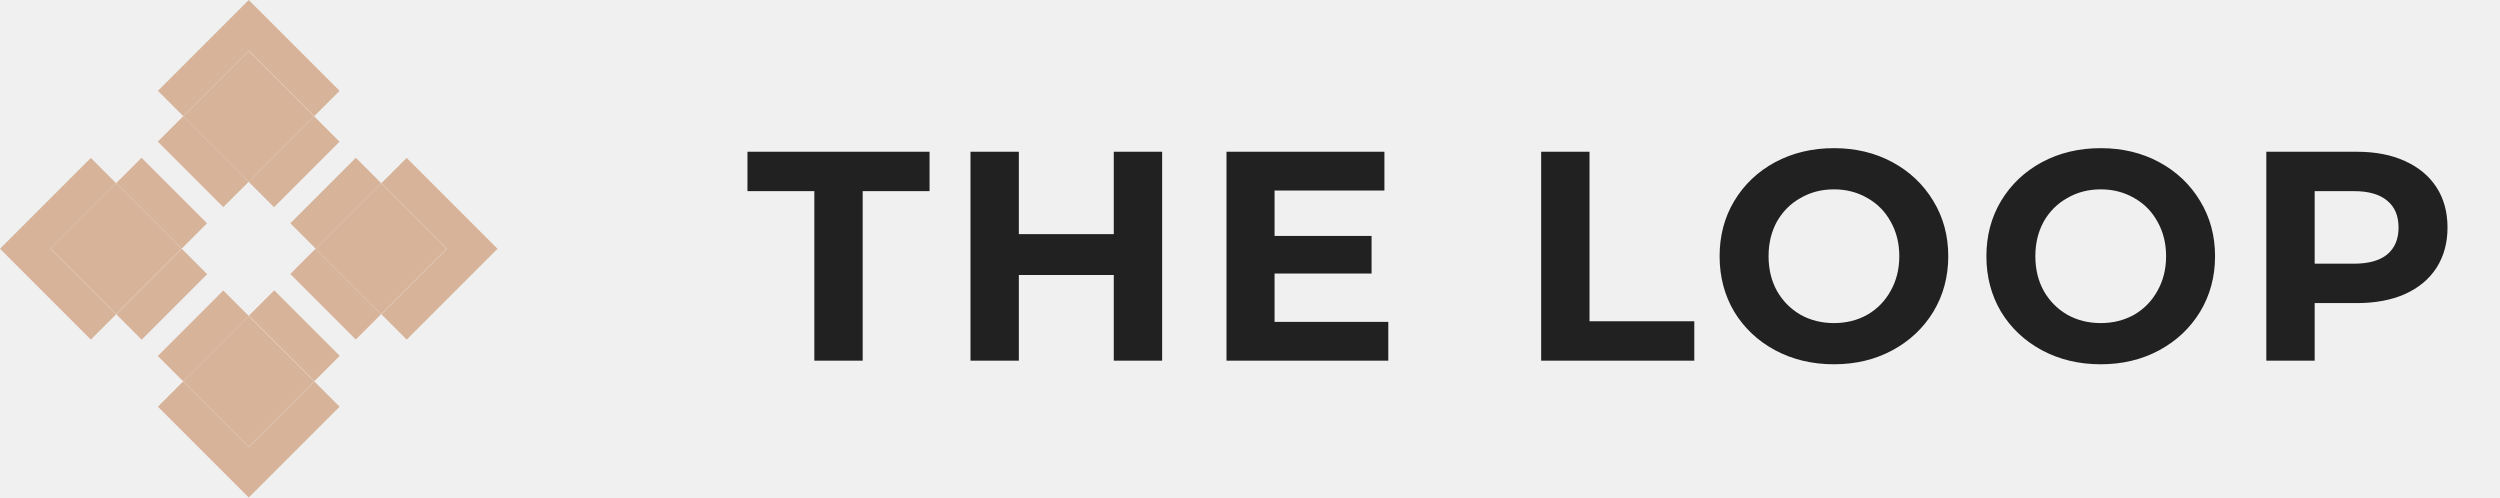
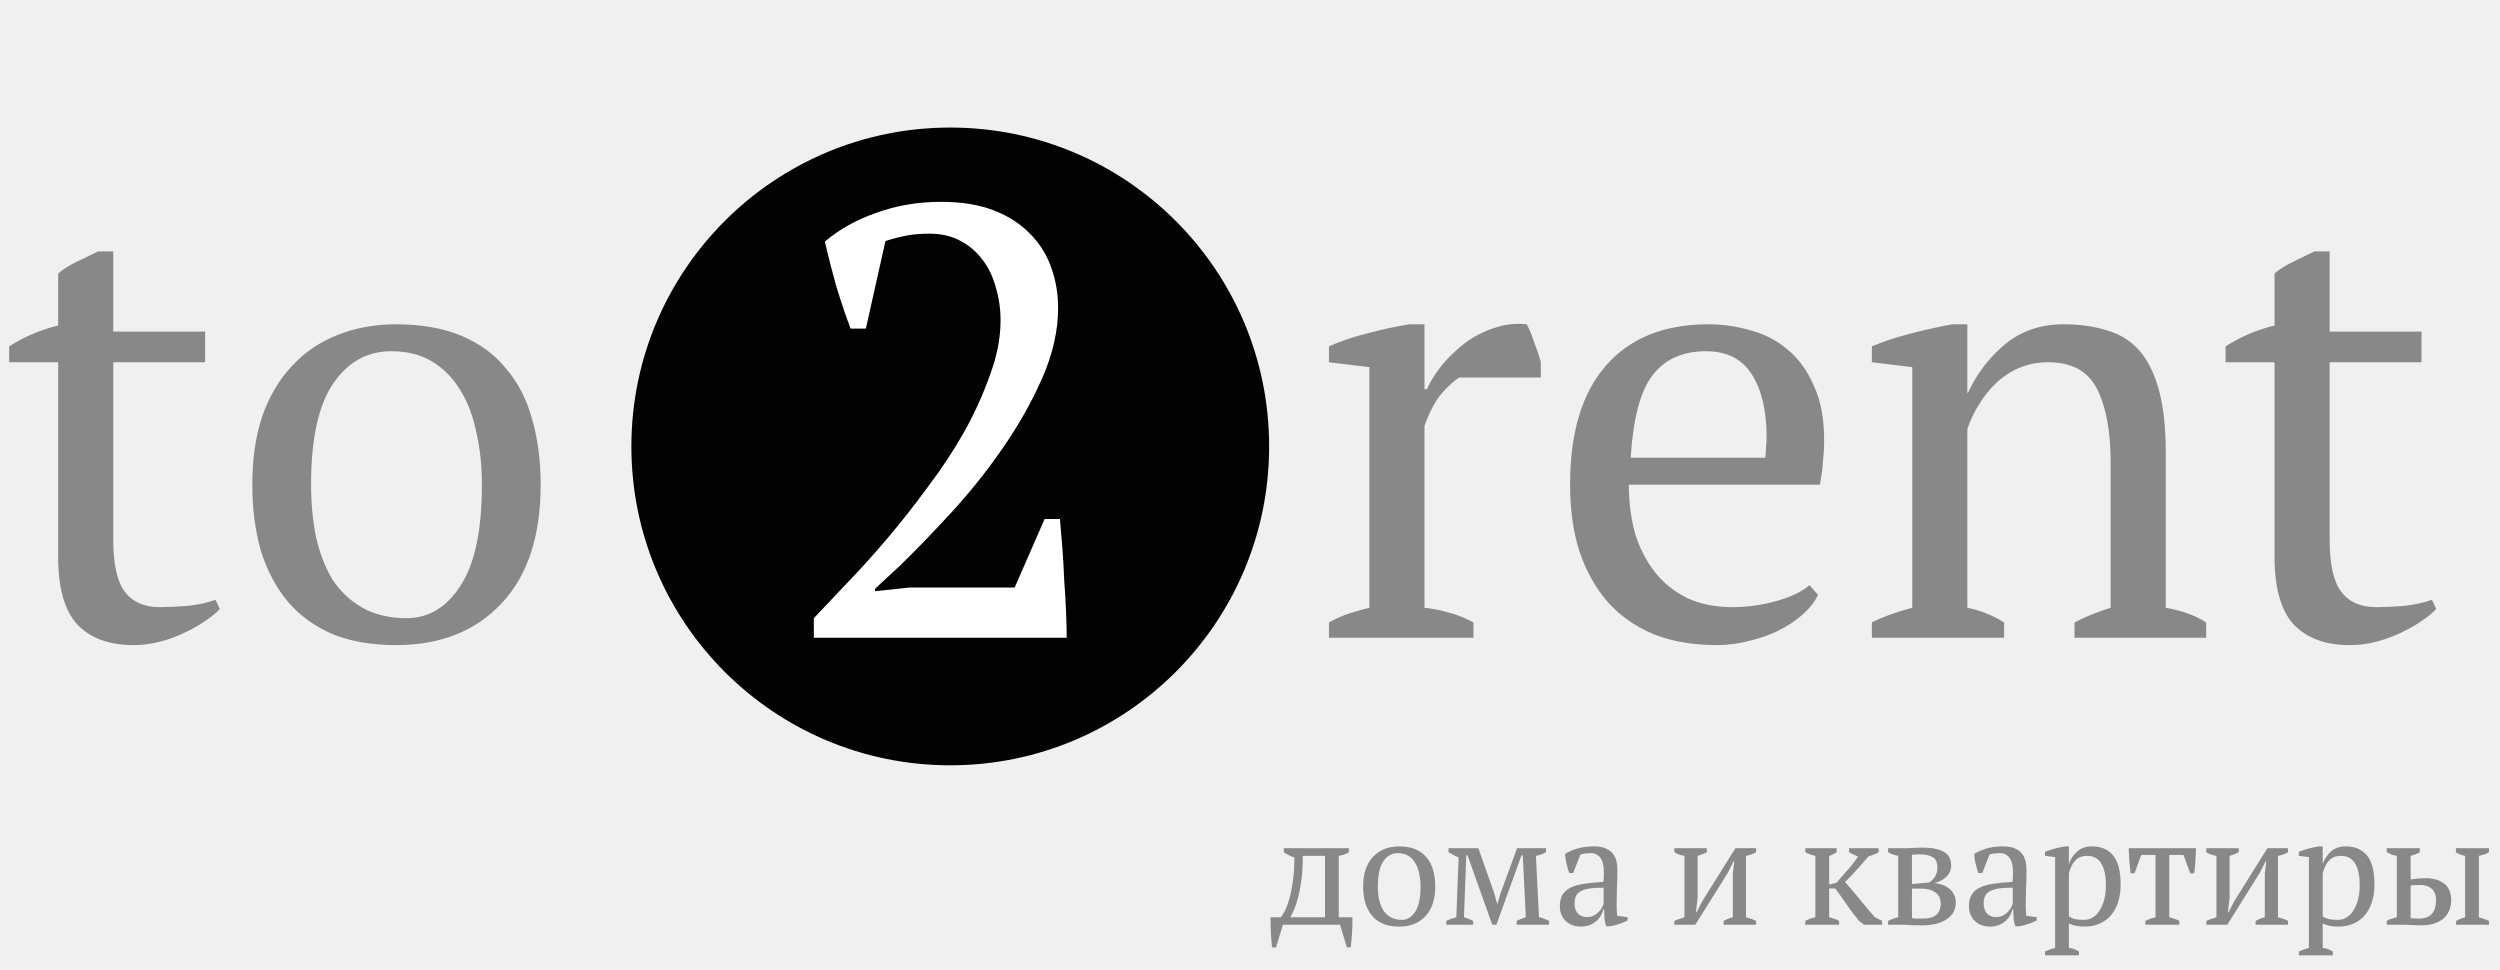
- <svg xmlns="http://www.w3.org/2000/svg" width="201" height="40" viewBox="0 0 201 40" fill="none">
-   <g clip-path="url(#clip0)">
-     <path d="M9.339 14.723L4.072 19.99L9.339 25.257L14.605 19.99L9.339 14.723Z" fill="#D7B399" />
-     <path d="M19.994 4.085L14.728 9.352L19.994 14.619L25.261 9.352L19.994 4.085Z" fill="#D7B399" />
-     <path d="M19.991 25.394L14.725 30.66L19.991 35.927L25.258 30.66L19.991 25.394Z" fill="#D7B399" />
-     <path d="M30.647 14.727L25.38 19.993L30.647 25.26L35.914 19.993L30.647 14.727Z" fill="#D7B399" />
-     <path d="M28.61 12.687L23.344 17.953L25.383 19.992L30.649 14.726L28.61 12.687Z" fill="#D7B399" />
-     <path d="M17.955 23.353L12.688 28.62L14.727 30.659L19.994 25.392L17.955 23.353Z" fill="#D7B399" />
-     <path d="M25.259 9.353L19.992 14.62L22.031 16.659L27.298 11.392L25.259 9.353Z" fill="#D7B399" />
-     <path d="M14.618 20.005L9.351 25.272L11.39 27.311L16.657 22.044L14.618 20.005Z" fill="#D7B399" />
-     <path d="M11.379 12.686L9.34 14.726L14.606 19.992L16.645 17.953L11.379 12.686Z" fill="#D7B399" />
-     <path d="M14.727 9.35L12.688 11.389L17.954 16.655L19.994 14.616L14.727 9.35Z" fill="#D7B399" />
-     <path d="M25.38 19.991L23.34 22.03L28.607 27.296L30.646 25.257L25.38 19.991Z" fill="#D7B399" />
-     <path d="M22.046 23.342L20.007 25.381L25.273 30.648L27.313 28.609L22.046 23.342Z" fill="#D7B399" />
-     <path d="M27.303 32.697L25.27 30.664L20 35.934L14.73 30.664L12.697 32.697L20 40L27.303 32.697Z" fill="#D7B399" />
-     <path d="M9.336 14.73L7.303 12.697L0 20L7.303 27.303L9.336 25.27L4.066 20L9.336 14.73Z" fill="#D7B399" />
-     <path d="M32.697 12.697L30.664 14.73L35.934 20L30.664 25.27L32.697 27.303L40 20L32.697 12.697Z" fill="#D7B399" />
-     <path d="M25.27 9.336L27.303 7.303L20 0L12.697 7.303L14.73 9.336L20 4.066L25.27 9.336Z" fill="#D7B399" />
-   </g>
-   <path d="M65.472 15.368H60.096V12.2H74.736V15.368H69.36V29H65.472V15.368ZM93.436 12.2V29H89.548V22.112H81.916V29H78.028V12.2H81.916V18.824H89.548V12.2H93.436ZM111.619 25.88V29H98.611V12.2H111.307V15.32H102.475V18.968H110.275V21.992H102.475V25.88H111.619ZM123.909 12.2H127.797V25.832H136.221V29H123.909V12.2ZM147.448 29.288C145.704 29.288 144.128 28.912 142.72 28.16C141.328 27.408 140.232 26.376 139.432 25.064C138.648 23.736 138.256 22.248 138.256 20.6C138.256 18.952 138.648 17.472 139.432 16.16C140.232 14.832 141.328 13.792 142.72 13.04C144.128 12.288 145.704 11.912 147.448 11.912C149.192 11.912 150.76 12.288 152.152 13.04C153.544 13.792 154.64 14.832 155.44 16.16C156.24 17.472 156.64 18.952 156.64 20.6C156.64 22.248 156.24 23.736 155.44 25.064C154.64 26.376 153.544 27.408 152.152 28.16C150.76 28.912 149.192 29.288 147.448 29.288ZM147.448 25.976C148.44 25.976 149.336 25.752 150.136 25.304C150.936 24.84 151.56 24.2 152.008 23.384C152.472 22.568 152.704 21.64 152.704 20.6C152.704 19.56 152.472 18.632 152.008 17.816C151.56 17 150.936 16.368 150.136 15.92C149.336 15.456 148.44 15.224 147.448 15.224C146.456 15.224 145.56 15.456 144.76 15.92C143.96 16.368 143.328 17 142.864 17.816C142.416 18.632 142.192 19.56 142.192 20.6C142.192 21.64 142.416 22.568 142.864 23.384C143.328 24.2 143.96 24.84 144.76 25.304C145.56 25.752 146.456 25.976 147.448 25.976ZM168.898 29.288C167.154 29.288 165.578 28.912 164.17 28.16C162.778 27.408 161.682 26.376 160.882 25.064C160.098 23.736 159.706 22.248 159.706 20.6C159.706 18.952 160.098 17.472 160.882 16.16C161.682 14.832 162.778 13.792 164.17 13.04C165.578 12.288 167.154 11.912 168.898 11.912C170.642 11.912 172.21 12.288 173.602 13.04C174.994 13.792 176.09 14.832 176.89 16.16C177.69 17.472 178.09 18.952 178.09 20.6C178.09 22.248 177.69 23.736 176.89 25.064C176.09 26.376 174.994 27.408 173.602 28.16C172.21 28.912 170.642 29.288 168.898 29.288ZM168.898 25.976C169.89 25.976 170.786 25.752 171.586 25.304C172.386 24.84 173.01 24.2 173.458 23.384C173.922 22.568 174.154 21.64 174.154 20.6C174.154 19.56 173.922 18.632 173.458 17.816C173.01 17 172.386 16.368 171.586 15.92C170.786 15.456 169.89 15.224 168.898 15.224C167.906 15.224 167.01 15.456 166.21 15.92C165.41 16.368 164.778 17 164.314 17.816C163.866 18.632 163.642 19.56 163.642 20.6C163.642 21.64 163.866 22.568 164.314 23.384C164.778 24.2 165.41 24.84 166.21 25.304C167.01 25.752 167.906 25.976 168.898 25.976ZM189.484 12.2C190.972 12.2 192.26 12.448 193.348 12.944C194.452 13.44 195.3 14.144 195.892 15.056C196.484 15.968 196.78 17.048 196.78 18.296C196.78 19.528 196.484 20.608 195.892 21.536C195.3 22.448 194.452 23.152 193.348 23.648C192.26 24.128 190.972 24.368 189.484 24.368H186.1V29H182.212V12.2H189.484ZM189.268 21.2C190.436 21.2 191.324 20.952 191.932 20.456C192.54 19.944 192.844 19.224 192.844 18.296C192.844 17.352 192.54 16.632 191.932 16.136C191.324 15.624 190.436 15.368 189.268 15.368H186.1V21.2H189.268Z" fill="#212121" />
-   <defs>
-     <clipPath id="clip0">
-       <rect width="40" height="40" fill="white" />
-     </clipPath>
-   </defs>
+ <svg xmlns="http://www.w3.org/2000/svg" width="392" height="152" viewBox="0 0 392 152" fill="none">
+   <circle cx="149" cy="70" r="50" fill="#020202" />
+   <path d="M135.768 51.52H133.368C132.664 49.664 131.928 47.488 131.16 44.992C130.456 42.496 129.848 40.128 129.336 37.888C131.576 35.968 134.264 34.464 137.4 33.376C140.536 32.224 143.928 31.648 147.576 31.648C150.776 31.648 153.528 32.096 155.832 32.992C158.136 33.888 160.024 35.104 161.496 36.64C163.032 38.176 164.152 39.968 164.856 42.016C165.56 44 165.912 46.08 165.912 48.256C165.912 51.84 165.08 55.52 163.416 59.296C161.752 63.072 159.672 66.752 157.176 70.336C154.744 73.856 152.088 77.184 149.208 80.32C146.328 83.456 143.672 86.208 141.24 88.576L137.208 92.32V92.704L142.584 92.128H159.096L163.8 81.376H166.2C166.328 82.784 166.456 84.32 166.584 85.984C166.712 87.648 166.808 89.344 166.872 91.072C167 92.736 167.096 94.368 167.16 95.968C167.224 97.504 167.256 98.848 167.256 100H127.608V96.928C129.016 95.456 130.712 93.664 132.696 91.552C134.744 89.44 136.856 87.104 139.032 84.544C141.208 81.984 143.352 79.264 145.464 76.384C147.64 73.504 149.56 70.592 151.224 67.648C152.888 64.64 154.232 61.664 155.256 58.72C156.344 55.776 156.888 52.96 156.888 50.272C156.888 48.416 156.632 46.656 156.12 44.992C155.672 43.328 154.968 41.888 154.008 40.672C153.048 39.392 151.864 38.4 150.456 37.696C149.112 36.992 147.544 36.64 145.752 36.64C144.408 36.64 143.224 36.736 142.2 36.928C141.176 37.12 140.056 37.408 138.84 37.792L135.768 51.52Z" fill="white" />
+   <path d="M1.44 54.304C3.872 52.768 6.432 51.68 9.12 51.04V42.88C9.952 42.176 10.912 41.568 12 41.056C13.152 40.48 14.272 39.936 15.36 39.424H17.76V52H32.16V56.8H17.76V84.64C17.76 88.48 18.368 91.2 19.584 92.8C20.8 94.4 22.624 95.2 25.056 95.2C26.208 95.2 27.648 95.136 29.376 95.008C31.104 94.816 32.576 94.496 33.792 94.048L34.464 95.488C33.952 96.064 33.216 96.672 32.256 97.312C31.36 97.952 30.304 98.56 29.088 99.136C27.936 99.712 26.656 100.192 25.248 100.576C23.84 100.96 22.4 101.152 20.928 101.152C17.088 101.152 14.144 100.064 12.096 97.888C10.112 95.712 9.12 92.192 9.12 87.328V56.8H1.44V54.304ZM39.561 76C39.561 71.968 40.073 68.416 41.097 65.344C42.185 62.208 43.721 59.584 45.705 57.472C47.689 55.296 50.057 53.664 52.809 52.576C55.625 51.424 58.729 50.848 62.121 50.848C66.089 50.848 69.513 51.456 72.393 52.672C75.273 53.888 77.609 55.616 79.401 57.856C81.257 60.032 82.601 62.656 83.433 65.728C84.329 68.8 84.777 72.224 84.777 76C84.777 84.064 82.729 90.272 78.633 94.624C74.537 98.976 69.033 101.152 62.121 101.152C58.281 101.152 54.953 100.576 52.137 99.424C49.321 98.208 46.985 96.512 45.129 94.336C43.273 92.096 41.865 89.44 40.905 86.368C40.009 83.232 39.561 79.776 39.561 76ZM48.777 76C48.777 78.88 49.033 81.6 49.545 84.16C50.121 86.72 50.985 88.96 52.137 90.88C53.353 92.736 54.921 94.208 56.841 95.296C58.761 96.384 61.065 96.928 63.753 96.928C67.209 96.928 70.025 95.232 72.201 91.84C74.441 88.448 75.561 83.168 75.561 76C75.561 73.056 75.273 70.336 74.697 67.84C74.185 65.28 73.353 63.072 72.201 61.216C71.049 59.296 69.577 57.792 67.785 56.704C65.993 55.616 63.849 55.072 61.353 55.072C57.577 55.072 54.537 56.768 52.233 60.16C49.929 63.552 48.777 68.832 48.777 76ZM228.83 59.2C228.126 59.584 227.23 60.384 226.142 61.6C225.118 62.752 224.19 64.48 223.358 66.784V95.296C224.638 95.424 225.918 95.68 227.198 96.064C228.478 96.384 229.758 96.896 231.038 97.6V100H208.382V97.6C209.534 96.96 210.622 96.48 211.646 96.16C212.67 95.84 213.694 95.552 214.718 95.296V57.568L208.382 56.8V54.304C210.43 53.408 212.542 52.704 214.718 52.192C216.894 51.616 218.974 51.168 220.958 50.848H223.358V61.024H223.742C224.318 59.744 225.118 58.464 226.142 57.184C227.23 55.904 228.446 54.752 229.79 53.728C231.198 52.704 232.702 51.936 234.302 51.424C235.966 50.848 237.662 50.656 239.39 50.848C239.838 51.68 240.222 52.608 240.542 53.632C240.926 54.592 241.278 55.616 241.598 56.704V59.2H228.83ZM285.066 93.28C284.554 94.368 283.754 95.392 282.666 96.352C281.578 97.312 280.33 98.144 278.922 98.848C277.514 99.552 275.978 100.096 274.314 100.48C272.65 100.928 270.954 101.152 269.226 101.152C265.45 101.152 262.122 100.576 259.242 99.424C256.362 98.208 253.962 96.512 252.042 94.336C250.122 92.096 248.65 89.44 247.626 86.368C246.666 83.296 246.186 79.84 246.186 76C246.186 67.808 248.074 61.568 251.85 57.28C255.626 52.992 260.97 50.848 267.882 50.848C270.122 50.848 272.33 51.168 274.506 51.808C276.682 52.384 278.602 53.376 280.266 54.784C281.994 56.192 283.37 58.08 284.394 60.448C285.482 62.752 286.026 65.632 286.026 69.088C286.026 70.176 285.962 71.296 285.834 72.448C285.77 73.536 285.61 74.72 285.354 76H255.402C255.402 78.688 255.722 81.216 256.362 83.584C257.066 85.888 258.09 87.904 259.434 89.632C260.778 91.36 262.474 92.736 264.522 93.76C266.57 94.72 268.97 95.2 271.722 95.2C273.962 95.2 276.234 94.88 278.538 94.24C280.842 93.6 282.57 92.768 283.722 91.744L285.066 93.28ZM267.498 55.072C263.85 55.072 261.066 56.32 259.146 58.816C257.226 61.248 256.074 65.568 255.69 71.776H276.81C276.874 71.2 276.906 70.656 276.906 70.144C276.97 69.568 277.002 69.024 277.002 68.512C277.002 64.416 276.234 61.152 274.698 58.72C273.162 56.288 270.762 55.072 267.498 55.072ZM345.923 100H325.283V97.6C327.011 96.704 328.899 95.936 330.947 95.296V72.544C330.947 67.68 330.243 63.84 328.835 61.024C327.427 58.208 324.867 56.8 321.155 56.8C319.555 56.8 318.051 57.088 316.643 57.664C315.299 58.24 314.083 59.04 312.995 60.064C311.971 61.024 311.075 62.144 310.307 63.424C309.539 64.64 308.931 65.92 308.483 67.264V95.296C310.467 95.68 312.387 96.448 314.243 97.6V100H293.507V97.6C295.107 96.768 297.219 96 299.843 95.296V57.568L293.507 56.8V54.304C295.171 53.6 297.091 52.96 299.267 52.384C301.443 51.808 303.715 51.296 306.083 50.848H308.483V61.6H308.579C309.923 58.656 311.843 56.128 314.339 54.016C316.899 51.904 319.971 50.848 323.555 50.848C326.115 50.848 328.387 51.168 330.371 51.808C332.419 52.384 334.115 53.44 335.459 54.976C336.803 56.512 337.827 58.592 338.531 61.216C339.235 63.776 339.587 67.04 339.587 71.008V95.296C342.147 95.744 344.259 96.512 345.923 97.6V100ZM348.971 54.304C351.403 52.768 353.963 51.68 356.651 51.04V42.88C357.483 42.176 358.443 41.568 359.531 41.056C360.683 40.48 361.803 39.936 362.891 39.424H365.291V52H379.691V56.8H365.291V84.64C365.291 88.48 365.899 91.2 367.115 92.8C368.331 94.4 370.155 95.2 372.587 95.2C373.739 95.2 375.179 95.136 376.907 95.008C378.635 94.816 380.107 94.496 381.323 94.048L381.995 95.488C381.483 96.064 380.747 96.672 379.787 97.312C378.891 97.952 377.835 98.56 376.619 99.136C375.467 99.712 374.187 100.192 372.779 100.576C371.371 100.96 369.931 101.152 368.459 101.152C364.619 101.152 361.675 100.064 359.627 97.888C357.643 95.712 356.651 92.192 356.651 87.328V56.8H348.971V54.304Z" fill="#888888" />
+   <path d="M201.16 145L200.08 148.552H199.456C199.376 147.768 199.312 146.976 199.264 146.176C199.232 145.376 199.216 144.592 199.216 143.824H200.848C201.04 143.6 201.256 143.248 201.496 142.768C201.736 142.288 201.96 141.672 202.168 140.92C202.392 140.152 202.576 139.24 202.72 138.184C202.88 137.112 202.96 135.864 202.96 134.44C202.624 134.344 202.32 134.224 202.048 134.08C201.776 133.936 201.528 133.784 201.304 133.624V133H211.504V133.624C211.072 133.912 210.544 134.104 209.92 134.2V143.824H212.056C212.072 144.592 212.056 145.376 212.008 146.176C211.96 146.976 211.888 147.768 211.792 148.552H211.192L210.112 145H201.16ZM204.28 134.2C204.28 135.64 204.208 136.896 204.064 137.968C203.92 139.04 203.744 139.96 203.536 140.728C203.344 141.48 203.136 142.112 202.912 142.624C202.688 143.12 202.488 143.52 202.312 143.824H207.76V134.2H204.28ZM213.742 139C213.742 137.992 213.87 137.104 214.126 136.336C214.398 135.552 214.782 134.896 215.278 134.368C215.774 133.824 216.366 133.416 217.054 133.144C217.758 132.856 218.534 132.712 219.382 132.712C220.374 132.712 221.23 132.864 221.95 133.168C222.67 133.472 223.254 133.904 223.702 134.464C224.166 135.008 224.502 135.664 224.71 136.432C224.934 137.2 225.046 138.056 225.046 139C225.046 141.016 224.534 142.568 223.51 143.656C222.486 144.744 221.11 145.288 219.382 145.288C218.422 145.288 217.59 145.144 216.886 144.856C216.182 144.552 215.598 144.128 215.134 143.584C214.67 143.024 214.318 142.36 214.078 141.592C213.854 140.808 213.742 139.944 213.742 139ZM216.046 139C216.046 139.72 216.11 140.4 216.238 141.04C216.382 141.68 216.598 142.24 216.886 142.72C217.19 143.184 217.582 143.552 218.062 143.824C218.542 144.096 219.118 144.232 219.79 144.232C220.654 144.232 221.358 143.808 221.902 142.96C222.462 142.112 222.742 140.792 222.742 139C222.742 138.264 222.67 137.584 222.526 136.96C222.398 136.32 222.19 135.768 221.902 135.304C221.614 134.824 221.246 134.448 220.798 134.176C220.35 133.904 219.814 133.768 219.19 133.768C218.246 133.768 217.486 134.192 216.91 135.04C216.334 135.888 216.046 137.208 216.046 139ZM230.991 145H226.767V144.4C227.295 144.144 227.823 143.952 228.351 143.824L228.711 134.44C228.375 134.312 228.079 134.176 227.823 134.032C227.567 133.888 227.335 133.752 227.127 133.624V133H231.807L234.279 140.008L234.735 141.664H234.807L235.311 139.984L237.879 133H242.415V133.624C242.207 133.752 241.975 133.864 241.719 133.96C241.463 134.056 241.167 134.136 240.831 134.2L241.311 143.824C241.839 143.92 242.367 144.112 242.895 144.4V145H237.807V144.4C237.967 144.32 238.159 144.232 238.383 144.136C238.607 144.04 238.895 143.936 239.247 143.824L238.767 134.104H238.575L234.639 145H233.991L230.103 134.104H229.911L229.551 143.824C230.127 144 230.607 144.192 230.991 144.4V145ZM253.488 141.856C253.488 142.208 253.496 142.512 253.512 142.768C253.528 143.024 253.544 143.296 253.56 143.584L255.216 143.824V144.328C254.816 144.536 254.368 144.72 253.872 144.88C253.392 145.04 252.928 145.16 252.48 145.24H251.88C251.72 144.872 251.624 144.472 251.592 144.04C251.56 143.592 251.536 143.104 251.52 142.576H251.4C251.336 142.896 251.208 143.224 251.016 143.56C250.84 143.88 250.6 144.168 250.296 144.424C250.008 144.68 249.664 144.888 249.264 145.048C248.864 145.208 248.408 145.288 247.896 145.288C246.92 145.288 246.12 144.992 245.496 144.4C244.888 143.808 244.584 143.032 244.584 142.072C244.584 141.336 244.728 140.736 245.016 140.272C245.32 139.792 245.76 139.416 246.336 139.144C246.912 138.872 247.624 138.68 248.472 138.568C249.32 138.44 250.304 138.344 251.424 138.28C251.488 137.592 251.504 136.976 251.472 136.432C251.456 135.872 251.368 135.4 251.208 135.016C251.064 134.616 250.84 134.312 250.536 134.104C250.248 133.88 249.864 133.768 249.384 133.768C249.16 133.768 248.904 133.784 248.616 133.816C248.344 133.832 248.072 133.896 247.8 134.008L246.672 136.888H246.048C245.888 136.408 245.744 135.912 245.616 135.4C245.504 134.888 245.432 134.384 245.4 133.888C246.008 133.52 246.68 133.232 247.416 133.024C248.168 132.816 249 132.712 249.912 132.712C250.728 132.712 251.376 132.832 251.856 133.072C252.352 133.296 252.728 133.592 252.984 133.96C253.24 134.328 253.408 134.736 253.488 135.184C253.568 135.632 253.608 136.08 253.608 136.528C253.608 137.488 253.584 138.416 253.536 139.312C253.504 140.192 253.488 141.04 253.488 141.856ZM248.856 143.8C249.256 143.8 249.608 143.72 249.912 143.56C250.216 143.4 250.472 143.208 250.68 142.984C250.888 142.76 251.056 142.536 251.184 142.312C251.312 142.072 251.4 141.872 251.448 141.712V139.192C250.52 139.192 249.76 139.24 249.168 139.336C248.576 139.432 248.112 139.584 247.776 139.792C247.44 140 247.208 140.264 247.08 140.584C246.952 140.888 246.888 141.24 246.888 141.64C246.888 142.328 247.064 142.864 247.416 143.248C247.768 143.616 248.248 143.8 248.856 143.8ZM262.538 133H267.626V133.624C267.45 133.72 267.242 133.816 267.002 133.912C266.778 134.008 266.506 134.104 266.186 134.2V140.776L265.922 143.008H266.042L266.978 141.208L272.114 133H275.354V133.624C274.842 133.912 274.314 134.104 273.77 134.2V143.824C274.074 143.904 274.362 143.992 274.634 144.088C274.906 144.168 275.146 144.272 275.354 144.4V145H270.266V144.4C270.714 144.144 271.194 143.952 271.706 143.824V136.96L271.946 135.064H271.826L270.914 136.864L265.826 145H262.538V144.4C262.81 144.272 263.074 144.168 263.33 144.088C263.586 143.992 263.85 143.904 264.122 143.824V134.2C263.498 134.104 262.97 133.912 262.538 133.624V133ZM289.933 133H294.565V133.624C294.405 133.752 294.189 133.864 293.917 133.96C293.661 134.056 293.341 134.168 292.957 134.296C292.413 134.952 291.837 135.616 291.229 136.288C290.621 136.96 289.981 137.632 289.309 138.304C289.661 138.688 290.029 139.112 290.413 139.576C290.813 140.04 291.213 140.52 291.613 141.016C292.013 141.512 292.413 142 292.813 142.48C293.213 142.96 293.605 143.408 293.989 143.824L295.117 144.4V145H292.309L291.541 144.448C290.821 143.584 290.165 142.72 289.573 141.856C288.981 140.992 288.381 140.144 287.773 139.312H286.813V143.824C287.133 143.904 287.421 143.992 287.677 144.088C287.949 144.168 288.181 144.272 288.373 144.4V145H283.069V144.4C283.501 144.144 284.029 143.952 284.653 143.824V134.2C284.093 134.088 283.565 133.896 283.069 133.624V133H287.989V133.624C287.829 133.736 287.653 133.84 287.461 133.936C287.285 134.032 287.069 134.12 286.813 134.2V138.688L287.917 138.448C288.557 137.712 289.165 137.024 289.741 136.384C290.317 135.744 290.853 135.048 291.349 134.296C291.077 134.184 290.821 134.08 290.581 133.984C290.357 133.872 290.141 133.752 289.933 133.624V133ZM306.661 141.496C306.661 142.136 306.517 142.688 306.229 143.152C305.941 143.6 305.549 143.968 305.053 144.256C304.573 144.544 304.013 144.76 303.373 144.904C302.733 145.032 302.061 145.096 301.357 145.096C300.845 145.096 300.437 145.088 300.133 145.072C299.829 145.072 299.573 145.064 299.365 145.048C299.157 145.032 298.981 145.016 298.837 145C298.693 145 298.533 145 298.357 145H296.053V144.4C296.549 144.144 297.077 143.952 297.637 143.824V134.2C297.029 134.088 296.501 133.896 296.053 133.624V133H298.213C298.597 133 298.925 133 299.197 133C299.469 132.984 299.725 132.968 299.965 132.952C300.205 132.936 300.445 132.928 300.685 132.928C300.925 132.912 301.189 132.904 301.477 132.904C302.885 132.904 303.981 133.12 304.765 133.552C305.549 133.968 305.941 134.704 305.941 135.76C305.941 136.144 305.861 136.488 305.701 136.792C305.541 137.096 305.333 137.36 305.077 137.584C304.821 137.808 304.533 138 304.213 138.16C303.893 138.304 303.581 138.408 303.277 138.472C303.725 138.504 304.149 138.592 304.549 138.736C304.965 138.88 305.325 139.08 305.629 139.336C305.949 139.576 306.197 139.88 306.373 140.248C306.565 140.6 306.661 141.016 306.661 141.496ZM299.797 143.968C300.021 144.016 300.301 144.04 300.637 144.04C300.989 144.04 301.277 144.04 301.501 144.04C302.445 144.04 303.149 143.84 303.613 143.44C304.077 143.024 304.309 142.44 304.309 141.688C304.309 140.904 304.029 140.32 303.469 139.936C302.909 139.536 302.189 139.336 301.309 139.336H299.797V143.968ZM299.797 138.616L302.461 138.376C302.749 138.232 303.037 137.968 303.325 137.584C303.629 137.184 303.781 136.664 303.781 136.024C303.781 135.24 303.541 134.704 303.061 134.416C302.597 134.112 301.909 133.96 300.997 133.96C300.821 133.96 300.621 133.968 300.397 133.984C300.173 133.984 299.973 134.008 299.797 134.056V138.616ZM317.637 141.856C317.637 142.208 317.645 142.512 317.661 142.768C317.677 143.024 317.693 143.296 317.709 143.584L319.365 143.824V144.328C318.965 144.536 318.517 144.72 318.021 144.88C317.541 145.04 317.077 145.16 316.629 145.24H316.029C315.869 144.872 315.773 144.472 315.741 144.04C315.709 143.592 315.685 143.104 315.669 142.576H315.549C315.485 142.896 315.357 143.224 315.165 143.56C314.989 143.88 314.749 144.168 314.445 144.424C314.157 144.68 313.813 144.888 313.413 145.048C313.013 145.208 312.557 145.288 312.045 145.288C311.069 145.288 310.269 144.992 309.645 144.4C309.037 143.808 308.733 143.032 308.733 142.072C308.733 141.336 308.877 140.736 309.165 140.272C309.469 139.792 309.909 139.416 310.485 139.144C311.061 138.872 311.773 138.68 312.621 138.568C313.469 138.44 314.453 138.344 315.573 138.28C315.637 137.592 315.653 136.976 315.621 136.432C315.605 135.872 315.517 135.4 315.357 135.016C315.213 134.616 314.989 134.312 314.685 134.104C314.397 133.88 314.013 133.768 313.533 133.768C313.309 133.768 313.053 133.784 312.765 133.816C312.493 133.832 312.221 133.896 311.949 134.008L310.821 136.888H310.197C310.037 136.408 309.893 135.912 309.765 135.4C309.653 134.888 309.581 134.384 309.549 133.888C310.157 133.52 310.829 133.232 311.565 133.024C312.317 132.816 313.149 132.712 314.061 132.712C314.877 132.712 315.525 132.832 316.005 133.072C316.501 133.296 316.877 133.592 317.133 133.96C317.389 134.328 317.557 134.736 317.637 135.184C317.717 135.632 317.757 136.08 317.757 136.528C317.757 137.488 317.733 138.416 317.685 139.312C317.653 140.192 317.637 141.04 317.637 141.856ZM313.005 143.8C313.405 143.8 313.757 143.72 314.061 143.56C314.365 143.4 314.621 143.208 314.829 142.984C315.037 142.76 315.205 142.536 315.333 142.312C315.461 142.072 315.549 141.872 315.597 141.712V139.192C314.669 139.192 313.909 139.24 313.317 139.336C312.725 139.432 312.261 139.584 311.925 139.792C311.589 140 311.357 140.264 311.229 140.584C311.101 140.888 311.037 141.24 311.037 141.64C311.037 142.328 311.213 142.864 311.565 143.248C311.917 143.616 312.397 143.8 313.005 143.8ZM325.986 149.8H320.658V149.2C321.202 148.944 321.73 148.752 322.242 148.624V134.392L320.658 134.2V133.576C321.17 133.352 321.69 133.176 322.218 133.048C322.762 132.904 323.29 132.792 323.802 132.712H324.402V135.4H324.426C324.746 134.584 325.194 133.936 325.77 133.456C326.346 132.96 327.098 132.712 328.026 132.712C329.45 132.712 330.554 133.184 331.338 134.128C332.122 135.072 332.514 136.608 332.514 138.736C332.514 139.744 332.378 140.656 332.106 141.472C331.85 142.288 331.474 142.976 330.978 143.536C330.498 144.096 329.906 144.528 329.202 144.832C328.514 145.136 327.746 145.288 326.898 145.288C326.306 145.288 325.842 145.248 325.506 145.168C325.17 145.104 324.802 144.984 324.402 144.808V148.624C324.658 148.656 324.914 148.712 325.17 148.792C325.426 148.888 325.698 149.024 325.986 149.2V149.8ZM327.258 134.2C326.474 134.2 325.85 134.448 325.386 134.944C324.922 135.44 324.594 136.12 324.402 136.984V143.704C324.69 143.88 325.01 144.016 325.362 144.112C325.73 144.192 326.202 144.232 326.778 144.232C327.306 144.232 327.778 144.096 328.194 143.824C328.626 143.552 328.986 143.168 329.274 142.672C329.578 142.176 329.81 141.6 329.97 140.944C330.13 140.272 330.21 139.536 330.21 138.736C330.21 138.08 330.154 137.48 330.042 136.936C329.946 136.376 329.778 135.896 329.538 135.496C329.314 135.08 329.01 134.76 328.626 134.536C328.258 134.312 327.802 134.2 327.258 134.2ZM341.725 145H336.397V144.4C336.893 144.144 337.421 143.952 337.981 143.824V134.056H335.749L334.693 136.936H334.069C333.989 136.248 333.925 135.576 333.877 134.92C333.829 134.248 333.797 133.608 333.781 133H344.341C344.325 133.576 344.293 134.208 344.245 134.896C344.213 135.568 344.149 136.248 344.053 136.936H343.429L342.373 134.056H340.141V143.824C340.893 144.016 341.421 144.208 341.725 144.4V145ZM345.952 133H351.04V133.624C350.864 133.72 350.656 133.816 350.416 133.912C350.192 134.008 349.92 134.104 349.6 134.2V140.776L349.336 143.008H349.456L350.392 141.208L355.528 133H358.768V133.624C358.256 133.912 357.728 134.104 357.184 134.2V143.824C357.488 143.904 357.776 143.992 358.048 144.088C358.32 144.168 358.56 144.272 358.768 144.4V145H353.68V144.4C354.128 144.144 354.608 143.952 355.12 143.824V136.96L355.36 135.064H355.24L354.328 136.864L349.24 145H345.952V144.4C346.224 144.272 346.488 144.168 346.744 144.088C347 143.992 347.264 143.904 347.536 143.824V134.2C346.912 134.104 346.384 133.912 345.952 133.624V133ZM365.783 149.8H360.455V149.2C360.999 148.944 361.527 148.752 362.039 148.624V134.392L360.455 134.2V133.576C360.967 133.352 361.487 133.176 362.015 133.048C362.559 132.904 363.087 132.792 363.599 132.712H364.199V135.4H364.223C364.543 134.584 364.991 133.936 365.567 133.456C366.143 132.96 366.895 132.712 367.823 132.712C369.247 132.712 370.351 133.184 371.135 134.128C371.919 135.072 372.311 136.608 372.311 138.736C372.311 139.744 372.175 140.656 371.903 141.472C371.647 142.288 371.271 142.976 370.775 143.536C370.295 144.096 369.703 144.528 368.999 144.832C368.311 145.136 367.543 145.288 366.695 145.288C366.103 145.288 365.639 145.248 365.303 145.168C364.967 145.104 364.599 144.984 364.199 144.808V148.624C364.455 148.656 364.711 148.712 364.967 148.792C365.223 148.888 365.495 149.024 365.783 149.2V149.8ZM367.055 134.2C366.271 134.2 365.647 134.448 365.183 134.944C364.719 135.44 364.391 136.12 364.199 136.984V143.704C364.487 143.88 364.807 144.016 365.159 144.112C365.527 144.192 365.999 144.232 366.575 144.232C367.103 144.232 367.575 144.096 367.991 143.824C368.423 143.552 368.783 143.168 369.071 142.672C369.375 142.176 369.607 141.6 369.767 140.944C369.927 140.272 370.007 139.536 370.007 138.736C370.007 138.08 369.951 137.48 369.839 136.936C369.743 136.376 369.575 135.896 369.335 135.496C369.111 135.08 368.807 134.76 368.423 134.536C368.055 134.312 367.599 134.2 367.055 134.2ZM377.985 137.896C378.257 137.864 378.561 137.824 378.897 137.776C379.233 137.728 379.721 137.704 380.361 137.704C381.561 137.704 382.521 137.984 383.241 138.544C383.977 139.104 384.345 139.984 384.345 141.184C384.345 141.824 384.225 142.392 383.985 142.888C383.761 143.368 383.441 143.776 383.025 144.112C382.609 144.432 382.113 144.68 381.537 144.856C380.961 145.016 380.329 145.096 379.641 145.096C379.209 145.096 378.721 145.08 378.177 145.048C377.649 145.016 377.081 145 376.473 145H374.241V144.4C374.513 144.24 374.777 144.12 375.033 144.04C375.289 143.96 375.553 143.888 375.825 143.824V134.2C375.521 134.152 375.241 134.08 374.985 133.984C374.729 133.872 374.481 133.752 374.241 133.624V133H379.425V133.624C379.057 133.848 378.577 134.04 377.985 134.2V137.896ZM377.985 143.968C378.193 143.984 378.401 144 378.609 144.016C378.817 144.032 379.033 144.04 379.257 144.04C381.065 144.04 381.969 143.08 381.969 141.16C381.969 140.712 381.897 140.336 381.753 140.032C381.625 139.712 381.441 139.464 381.201 139.288C380.977 139.096 380.713 138.96 380.409 138.88C380.105 138.8 379.785 138.76 379.449 138.76C379.225 138.76 378.985 138.768 378.729 138.784C378.473 138.784 378.225 138.808 377.985 138.856V143.968ZM390.273 145H385.113V144.4C385.337 144.288 385.561 144.184 385.785 144.088C386.009 143.992 386.257 143.904 386.529 143.824V134.2C385.921 134.088 385.441 133.896 385.089 133.624V133H390.273V133.624C390.081 133.752 389.849 133.864 389.577 133.96C389.305 134.04 389.009 134.12 388.689 134.2V143.824C388.961 143.904 389.225 143.992 389.481 144.088C389.737 144.168 390.001 144.272 390.273 144.4V145Z" fill="#888888" />
</svg>
